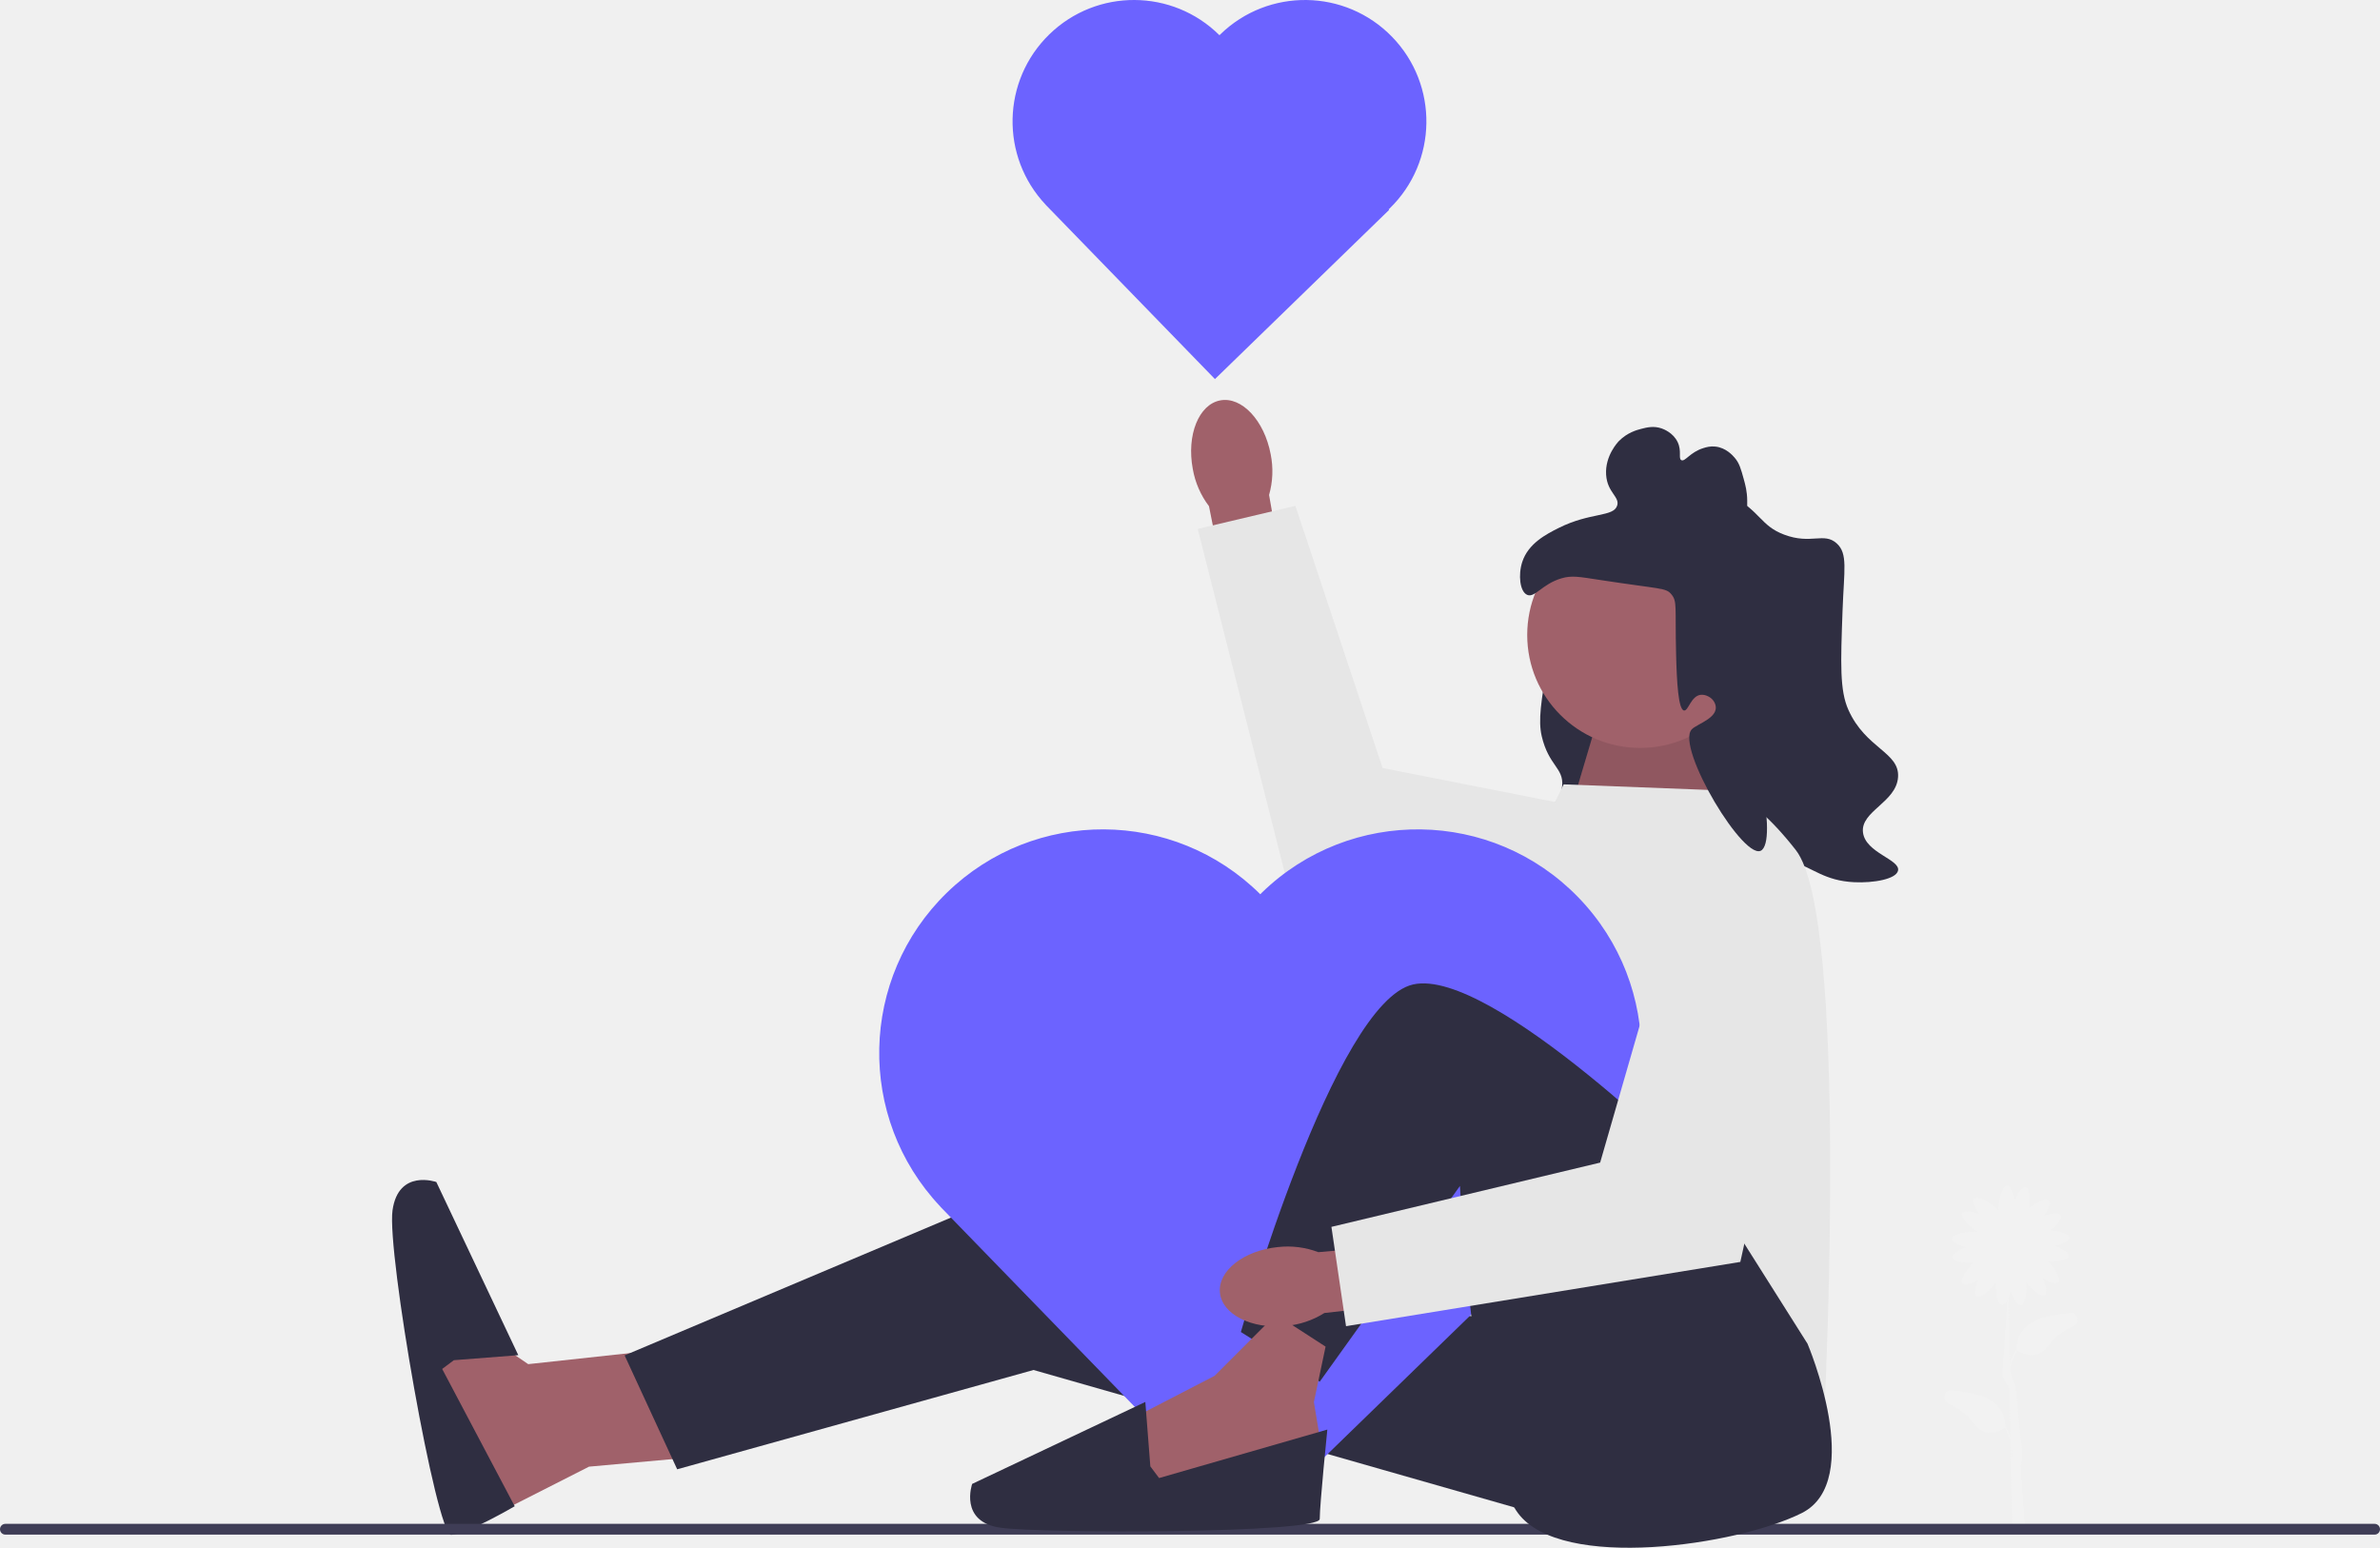
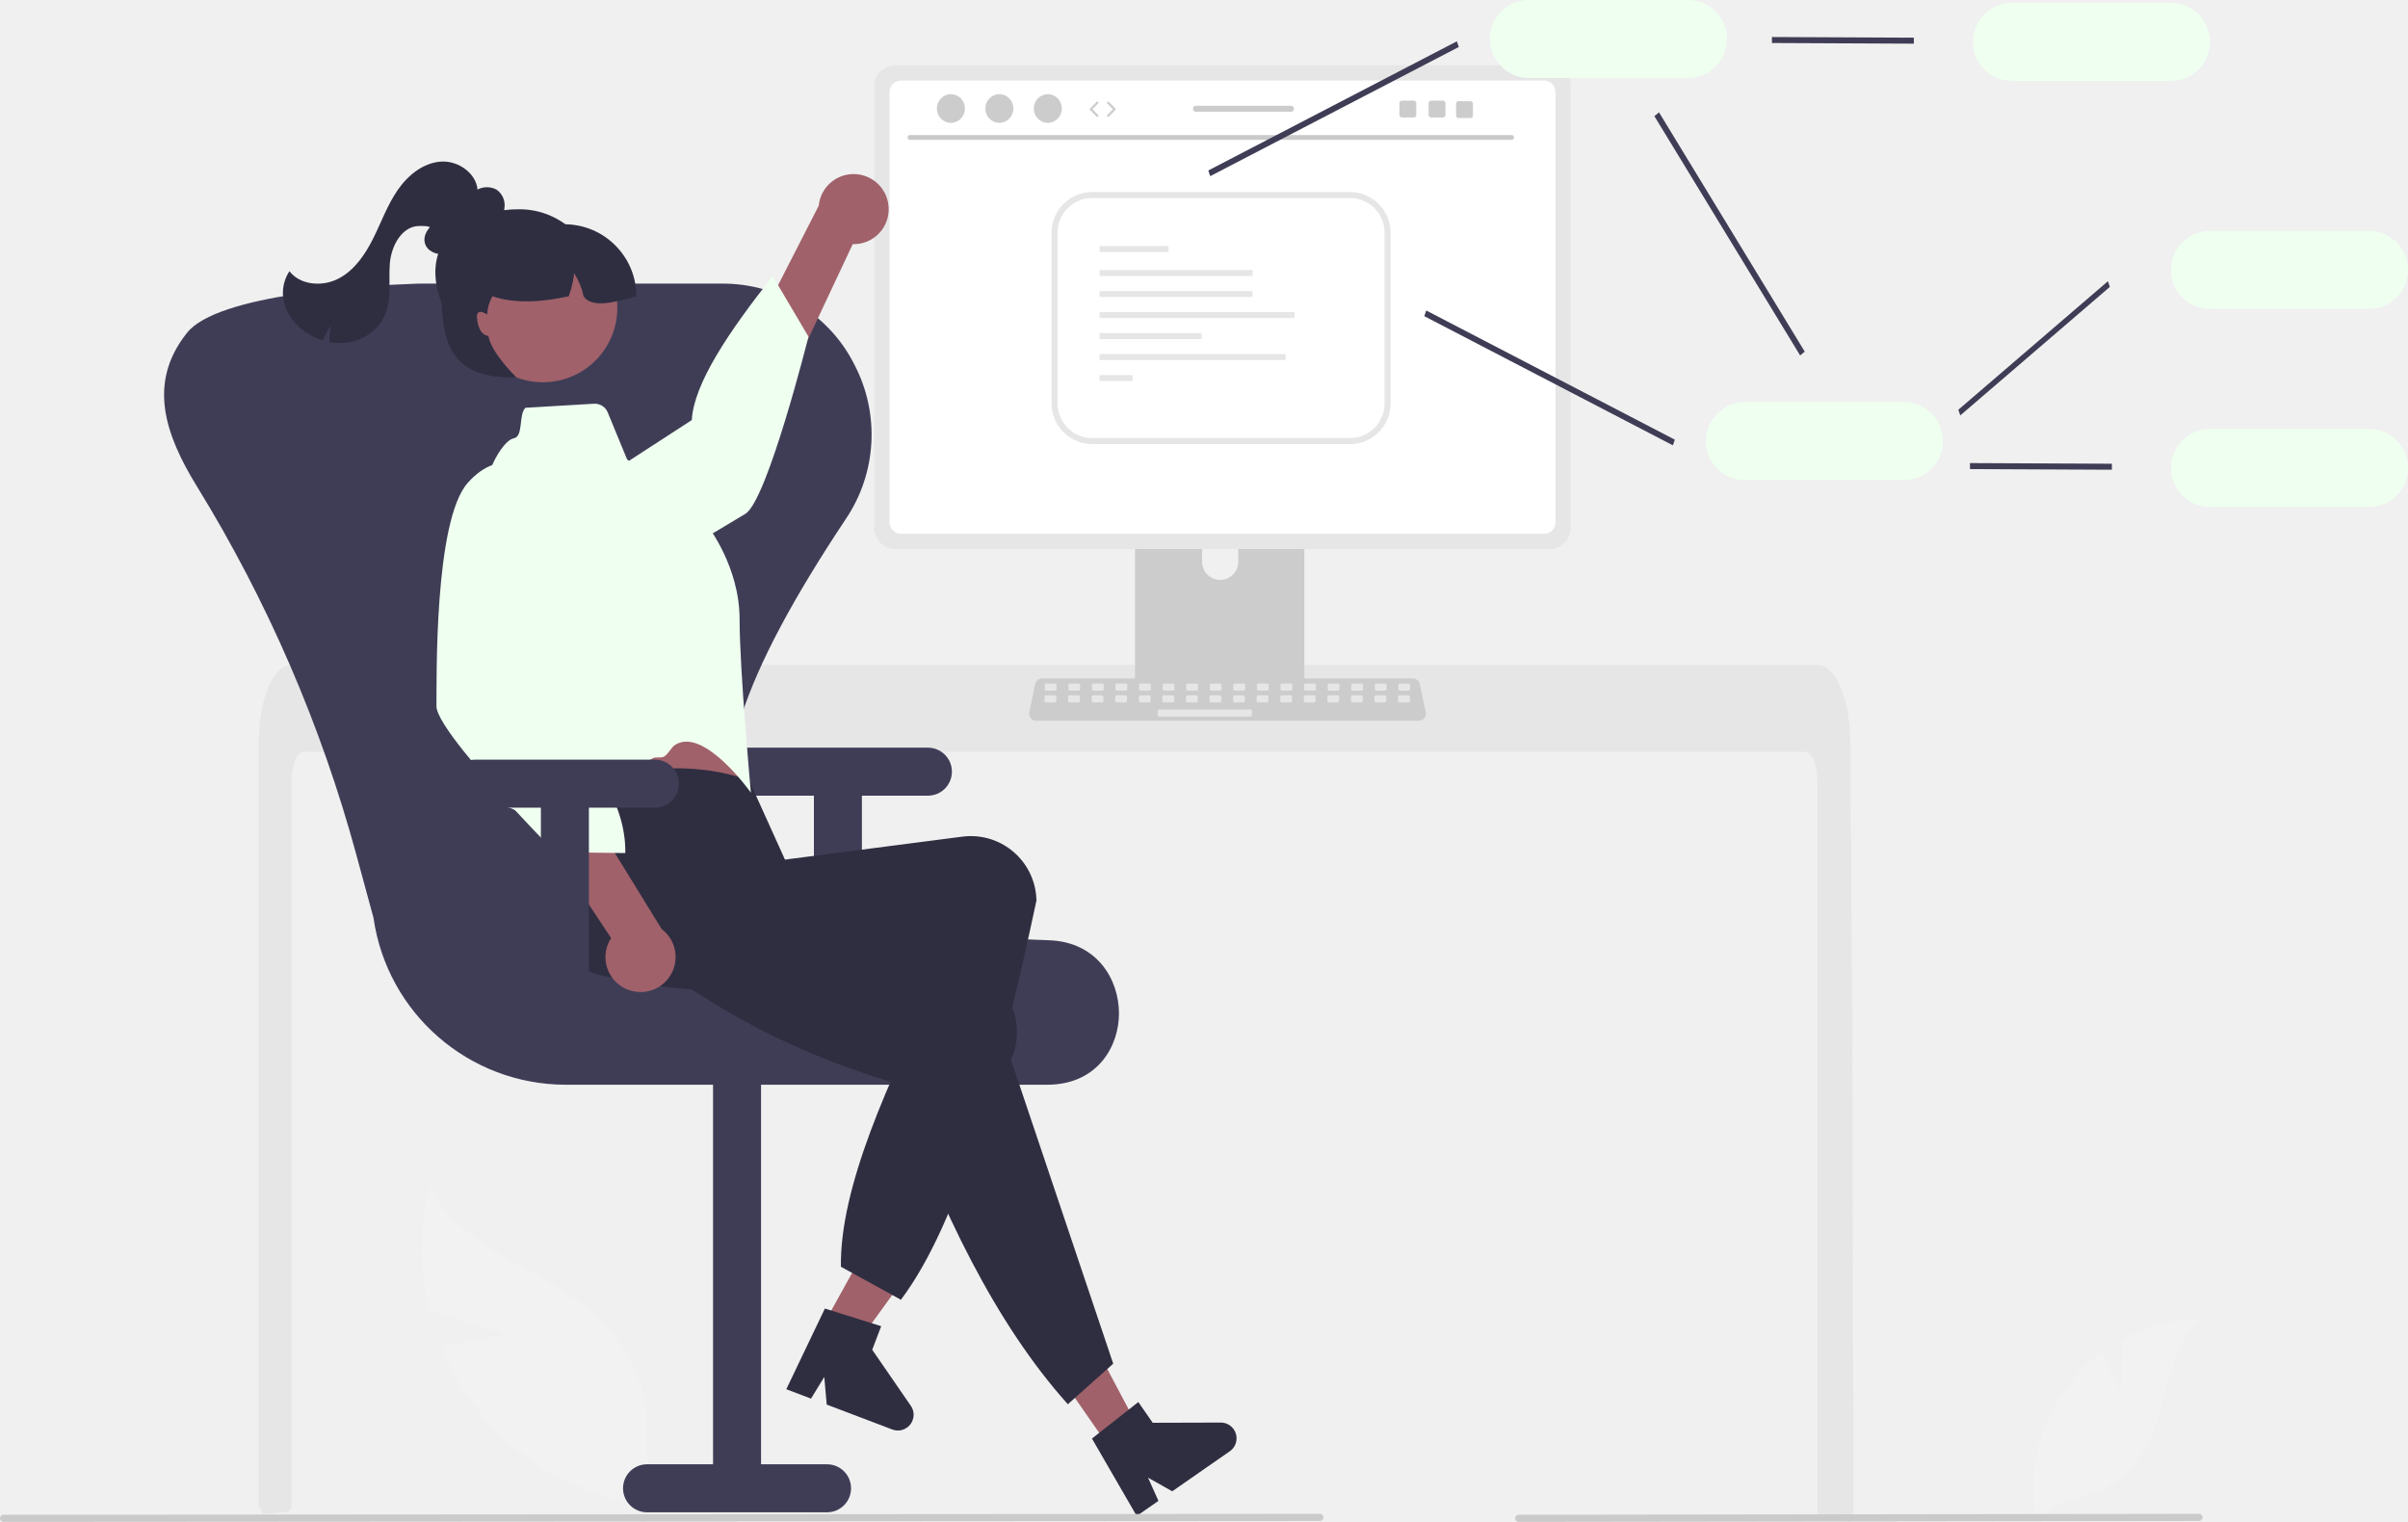
- <svg xmlns="http://www.w3.org/2000/svg" width="524.67" height="341.191" viewBox="0 0 524.67 341.191">
-   <polygon points="146.064 297.497 116.445 300.716 102.28 291.058 94.079 300.716 98.015 321.096 102.523 337.193 129.853 323.313 151.859 321.321 146.064 297.497" fill="#a0616a" />
-   <polygon points="296.088 263.371 224.617 262.084 137.693 298.785 149.283 323.896 227.836 302.004 349.53 336.774 332.789 254.357 296.088 263.371" fill="#2f2e41" />
-   <path d="M100.053,299.844l14.205-1.106-18.069-38.171s-8.37-2.956-9.658,6.249,9.696,71.527,12.916,71.527,14.021-6.302,14.021-6.302l-15.991-30.266,2.576-1.932Z" fill="#2f2e41" />
-   <path d="M456.349,289.393c-1.43,.154-2.99,.385-4.649,.723-7.035,1.433-7.181,6.21-7.12,7.305l-.048-.03c-.707,1.135-1.15,2.283-1.418,3.367l-.322-14.641c.208-.434,.398-.927,.556-1.432,.527,1.622,1.39,3.154,2.134,3.052,.968-.132,1.389-2.979,1.209-5.002,1.23,1.585,3.301,3.279,4.083,2.757,.624-.418,.254-2.137-.427-3.7,1.42,.856,2.993,1.418,3.481,.875,.666-.741-.93-3.271-2.402-4.683,1.97,.184,4.475-.13,4.64-1.027,.135-.739-1.356-1.671-2.952-2.271,1.603-.423,3.102-1.159,3.052-1.888-.059-.866-2.285-1.445-4.205-1.534,1.448-1.133,2.779-2.699,2.372-3.408-.374-.651-2.114-.399-3.72,.175,.95-1.359,1.618-2.889,1.11-3.413-.634-.653-2.883,.474-4.418,1.719,.299-1.94,.148-4.388-.722-4.61-.728-.185-1.759,1.239-2.467,2.79-.313-1.628-.945-3.174-1.676-3.174-1.04,0-1.884,3.137-1.884,5.18,0,.116,.003,.224,.008,.328-.104-.121-.224-.248-.361-.38-1.466-1.424-4.304-3.004-5.028-2.258-.509,.524,.159,2.055,1.11,3.413-1.606-.574-3.346-.826-3.72-.175-.503,.875,1.646,3.059,3.393,4.119-.105-.013-.215-.023-.333-.031-2.039-.139-5.225,.489-5.296,1.527-.05,.729,1.449,1.465,3.052,1.888-1.596,.6-3.087,1.532-2.952,2.271,.164,.897,2.67,1.21,4.64,1.027-1.472,1.412-3.068,3.942-2.402,4.683,.488,.543,2.061-.019,3.481-.875-.682,1.563-1.052,3.282-.427,3.7,.825,.552,3.087-1.369,4.28-3.021-.122,2.022,.362,4.799,1.322,4.909,.401,.046,.827-.382,1.211-1.041l-1.087,15.737c-.254,1.833,1.372,3.029,1.517,3.784l.235,10.657c-.265-.759-.621-1.536-1.102-2.307l-.048,.03c.062-1.095-.084-5.872-7.12-7.305-1.659-.338-3.219-.569-4.649-.723-1.688-.182-2.346,2.129-.821,2.875,2.208,1.081,4.285,2.442,5.368,4.055,2.768,4.123,6.592,1.739,7.136,1.369,.607,1.011,1.006,2.03,1.257,2.999l.125,5.66c-.031,.134-.052,.209-.053,.214l.058,.017,.301,13.697,2.796-.022-1-14c.168-.755,.685-3.328,0-6l-1-11h0c-.002-.008,.057,.289,0,0l-1.304-4.322c.19-1.337,.63-2.841,1.524-4.329,.544,.37,4.368,2.753,7.136-1.369,1.083-1.612,3.16-2.974,5.368-4.055,1.525-.746,.866-3.057-.821-2.875Zm-12.771,32.406l-.053-2.395c.106,.906,.101,1.723,.053,2.395Z" fill="#f2f2f2" />
-   <path d="M0,337.107c0,.66,.53,1.19,1.19,1.19H523.48c.66,0,1.19-.53,1.19-1.19,0-.66-.53-1.19-1.19-1.19H1.19c-.66,0-1.19,.53-1.19,1.19Z" fill="#3f3d56" />
-   <path d="M393.313,117.855c-5.343-2.021-5.023-5.081-12.234-9.014-3.092-1.687-5.561-3.033-9.014-3.219-6.094-.329-10.738,3.195-14.165,5.795-4.99,3.786-7.633,8.034-9.014,10.302-2.318,3.804-3.387,6.979-4.507,10.302-1.647,4.888-2.278,8.548-3.219,14.165-1.406,8.384-2.108,12.576-1.288,16.097,1.522,6.529,4.87,6.982,4.507,10.946-.613,6.696-10.344,7.318-11.59,14.165-1.033,5.68,4.34,12.516,10.302,14.809,3.618,1.392,6.95,.917,16.097-1.932,24.264-7.556,28.158-12.726,36.057-10.302,4.493,1.379,6.949,4.191,13.521,4.507,4.203,.202,9.274-.656,9.658-2.576,.489-2.442-7.15-3.874-7.727-8.37-.605-4.719,7.36-6.63,7.727-12.234,.36-5.49-7.114-6.25-10.946-14.809-1.927-4.305-1.714-10.167-1.288-21.892,.329-9.048,1.206-12.548-1.288-14.809-2.806-2.544-5.648,.316-11.59-1.932Z" fill="#2f2e41" />
-   <polygon points="346.553 177.511 353.636 153.687 374.24 153.043 382.61 182.662 346.553 177.511" fill="#a0616a" />
-   <polygon points="346.553 177.511 353.636 153.687 374.24 153.043 382.61 182.662 346.553 177.511" opacity=".1" />
-   <path d="M378.182,174.194l-33.482-1.288-10.381,21.345-16.018,94.553,84.026,18.994s5.151-105.596-6.439-120.406c-11.59-14.809-17.707-13.2-17.707-13.2Z" fill="#e6e6e6" />
-   <circle cx="361.574" cy="139.977" r="24.9" fill="#a0616a" />
-   <path d="M372.952,160.77c1.253-1.295,6.624-2.687,4.994-5.943-.535-1.069-1.919-1.799-3.045-1.658-2.136,.267-2.705,3.584-3.652,3.457-1.25-.167-1.605-6.125-1.757-12.528-.247-10.405,.291-11.494-1.041-13.091-1.226-1.47-2.116-1.068-15.833-3.174-4.631-.711-6.14-1.004-8.388-.346-4.274,1.251-5.878,4.375-7.564,3.642-1.624-.706-2.013-4.419-1.084-7.261,1.327-4.059,5.268-6.101,8.019-7.478,7.023-3.516,12.113-2.373,12.907-4.954,.595-1.934-2.18-2.847-2.439-6.773-.278-4.21,2.642-7.257,2.828-7.445,1.835-1.857,3.939-2.43,4.855-2.666,1.282-.331,2.785-.72,4.552-.109,.353,.122,2.532,.912,3.533,3.012,.956,2.004,.096,3.644,.824,3.988,.826,.39,1.882-1.748,4.855-2.666,.627-.194,1.508-.457,2.633-.336,2.361,.253,3.848,1.983,4.248,2.449,1.038,1.208,1.368,2.399,2.027,4.779,.339,1.225,.73,2.675,.748,4.627,.012,1.311,.023,2.503-.455,3.836,0,0-.778,2.169-5.234,5.863h0c0-0,1.866-1.851,2.785-1.615,1.573,.405,7.677,2.464,10.675,8.398,1.356,2.683,2.239,2.269,3.306,4.931,.251,.627,2.09,5.419,.066,10.382-1.548,3.796-3.588,3.356-4.746,7.218-.554,1.846-.082,1.929-.834,7.033-.432,2.934-4.244,.599-4.904,1.852-.446,.846,6.261,25.706,2.618,29.15-3.569,3.373-19.196-22.748-15.495-26.574Z" fill="#2f2e41" />
-   <g>
-     <path id="uuid-d56d3225-8ff5-4cfc-a2e4-a63effe3e01d-82" d="M280.123,100.149c-1.396-7.454-6.373-12.775-11.116-11.886-4.743,.889-7.456,7.651-6.059,15.107,.517,2.986,1.742,5.805,3.572,8.22l6.312,31.506,12.453-2.528-5.517-31.461c.832-2.915,.954-5.987,.355-8.959Z" fill="#a0616a" />
-     <polygon points="373.167 182.774 304.788 169.299 285.572 111.503 264.039 116.596 285.641 201.977 363.042 212.161 373.167 182.774" fill="#e6e6e6" />
-   </g>
-   <path d="M269.028,7.567h0c-.067,.065-.129,.134-.195,.199-10.355-10.275-27.031-10.366-37.496-.203h0c-10.503,10.202-10.858,26.951-.797,37.589l-.007,.006,.251,.258h0l37.05,38.148,38.406-37.301-.107-.11c.065-.061,.132-.118,.196-.181h0c10.605-10.3,10.853-27.248,.553-37.853h0c-10.3-10.605-27.248-10.853-37.853-.553Z" fill="#6c63ff" />
-   <path d="M278.191,196.766h0c-.123,.12-.237,.246-.36,.367-19.071-18.925-49.785-19.091-69.06-.375h0c-19.344,18.79-19.997,49.637-1.467,69.23l-.012,.012,.461,.475h0l68.238,70.259,70.734-68.699-.197-.202c.119-.113,.243-.218,.36-.333h0c19.533-18.971,19.988-50.184,1.018-69.717h0c-18.971-19.533-50.184-19.988-69.716-1.018Z" fill="#6c63ff" />
-   <path d="M398.464,296.209s12.878,30.262-1.288,37.345c-14.165,7.083-52.965,12.878-62.54,0-9.575-12.878-12.794-72.115-12.794-72.115l-30.906,43.14-17.385-10.946s20.604-72.758,37.989-76.622,63.744,42.496,63.744,42.496l23.18,36.701Z" fill="#2f2e41" />
-   <polygon points="281.278 289.771 267.757 303.292 249.084 312.95 251.016 329.691 286.429 325.828 290.937 316.813 289.649 309.087 292.224 296.853 281.278 289.771" fill="#a0616a" />
-   <path d="M253.591,323.252l-1.106-14.205-38.171,18.069s-2.956,8.37,6.249,9.658,70.373,1.288,70.373-1.932,1.673-19.702,1.673-19.702l-37.086,10.687-1.932-2.576Z" fill="#2f2e41" />
-   <g>
-     <path id="uuid-a721eaf6-2355-46f2-b485-145c924aea51-83" d="M281.731,274.905c-7.546,.748-13.277,5.248-12.8,10.051,.477,4.802,6.98,8.087,14.529,7.338,3.019-.258,5.933-1.235,8.498-2.851l31.933-3.574-1.446-12.624-31.819,2.786c-2.833-1.08-5.883-1.466-8.895-1.125Z" fill="#a0616a" />
-     <polygon points="372.065 189.325 352.749 256.289 293.512 270.454 296.731 292.346 383.655 278.181 400.47 201.945 372.065 189.325" fill="#e6e6e6" />
-   </g>
+ <svg xmlns="http://www.w3.org/2000/svg" width="802.611" height="507.219" viewBox="0 0 802.611 507.219">
+   <path d="M706.756,463.869l.782-17.576c8.149-4.356,17.238-6.656,26.477-6.702-12.717,10.397-11.127,30.438-19.749,44.419-5.515,8.791-14.728,14.597-25.038,15.779l-10.642,6.516c-2.955-16.475,1.452-33.417,12.06-46.364,2.976-3.56,6.389-6.73,10.157-9.438,2.549,6.72,5.954,13.366,5.954,13.366Z" fill="#f2f2f2" />
+   <path d="M168.805,444.609l-25.68-7.775c-3.368-13.683-3.345-27.982,.067-41.654,10.575,22.709,40.792,27.909,58.207,45.916,10.915,11.461,16.026,27.264,13.888,42.946l5.621,18.181c-25.46-1.838-48.839-14.732-63.977-35.285-4.14-5.739-7.54-11.976-10.122-18.565,10.892-1.235,21.996-3.764,21.996-3.764Z" fill="#f2f2f2" />
+   <path d="M617.773,503.43c-.004,.532-.215,1.042-.59,1.42-.374,.373-.882,.582-1.41,.58h-8.04c-1.101,.004-1.996-.885-2-1.986v-243.154c0-5.36-1.8-9.71-4.01-9.72H101.233c-2.22,.01-4.01,4.36-4.02,9.72v241.65c-.003,1.029-.785,1.889-1.81,1.99-1.62,.16-3.24,.3-4.85,.43-.04,0-.08,.01-.12,.01-.88,.08-1.76,.14-2.64,.21h-.01c-.46-.83-.9-1.68-1.35-2.53-.144-.289-.22-.607-.22-.93V247.68c0-1.48,.06-2.97,.16-4.44,.143-2.019,.393-4.028,.75-6.02,1.69-9.29,5.51-15.58,9.85-15.6h509c.633,.004,1.259,.137,1.84,.39,.853,.377,1.624,.917,2.27,1.59,.877,.912,1.627,1.938,2.23,3.05,2.14,3.77,3.67,9.39,4.21,15.93,0,.06,.01,.12,.01,.18,.14,1.62,.21,3.27,.2,4.92l.14,21.43,.09,12.78,.27,40.1,.1,14.24,.44,167.2Z" fill="#e6e6e6" />
+   <path d="M432.024,147.486h-51.006c-1.503,.002-2.719,1.222-2.717,2.724v80.574h56.447v-80.574c.001-1.504-1.218-2.724-2.721-2.724h-.003Zm-25.331,45.781c-3.32-.015-6.007-2.703-6.023-6.023v-9.293c0-3.326,2.697-6.023,6.023-6.023s6.023,2.697,6.023,6.023v9.293c-.015,3.32-2.703,6.007-6.023,6.023Z" fill="#ccc" />
+   <path d="M378.126,228.207v7.774c.002,.839,.681,1.518,1.52,1.52h53.758c.838-.004,1.516-.682,1.52-1.52v-7.774h-56.797Z" fill="#3f3d56" />
+   <path d="M516.484,21.742h-218.029c-3.9,.006-7.06,3.166-7.066,7.066V175.935c.004,3.901,3.165,7.063,7.066,7.066h218.029c3.901-.004,7.063-3.165,7.066-7.066V28.808c-.006-3.9-3.166-7.06-7.066-7.066Z" fill="#e6e6e6" />
+   <path d="M514.664,26.846h-214.388c-2.088,.005-3.779,1.699-3.779,3.787V174.113c.004,2.086,1.693,3.776,3.779,3.779h214.388c2.086-.004,3.776-1.693,3.779-3.779V30.633c-0-2.088-1.691-3.782-3.779-3.787Z" fill="#fff" />
+   <path d="M472.905,240.206h-127.549c-1.296,0-2.346-1.051-2.346-2.346,0-.162,.017-.324,.05-.483l1.979-9.4c.232-1.083,1.188-1.859,2.296-1.863h123.591c1.108,.004,2.064,.779,2.296,1.863l1.979,9.4c.267,1.268-.545,2.512-1.813,2.779-.159,.033-.321,.05-.483,.05Z" fill="#ccc" />
+   <rect x="348.241" y="227.806" width="3.928" height="2.357" rx=".488" ry=".488" fill="#e6e6e6" />
+   <rect x="356.098" y="227.806" width="3.928" height="2.357" rx=".488" ry=".488" fill="#e6e6e6" />
+   <rect x="363.954" y="227.806" width="3.928" height="2.357" rx=".488" ry=".488" fill="#e6e6e6" />
+   <rect x="371.811" y="227.806" width="3.928" height="2.357" rx=".488" ry=".488" fill="#e6e6e6" />
+   <rect x="379.668" y="227.806" width="3.928" height="2.357" rx=".488" ry=".488" fill="#e6e6e6" />
+   <rect x="387.525" y="227.806" width="3.928" height="2.357" rx=".488" ry=".488" fill="#e6e6e6" />
+   <rect x="395.382" y="227.806" width="3.928" height="2.357" rx=".488" ry=".488" fill="#e6e6e6" />
+   <rect x="403.238" y="227.806" width="3.928" height="2.357" rx=".488" ry=".488" fill="#e6e6e6" />
+   <rect x="411.095" y="227.806" width="3.928" height="2.357" rx=".488" ry=".488" fill="#e6e6e6" />
+   <rect x="418.952" y="227.806" width="3.928" height="2.357" rx=".488" ry=".488" fill="#e6e6e6" />
+   <rect x="426.809" y="227.806" width="3.928" height="2.357" rx=".488" ry=".488" fill="#e6e6e6" />
+   <rect x="434.665" y="227.806" width="3.928" height="2.357" rx=".488" ry=".488" fill="#e6e6e6" />
+   <rect x="442.522" y="227.806" width="3.928" height="2.357" rx=".488" ry=".488" fill="#e6e6e6" />
+   <rect x="450.379" y="227.806" width="3.928" height="2.357" rx=".488" ry=".488" fill="#e6e6e6" />
+   <rect x="458.236" y="227.806" width="3.928" height="2.357" rx=".488" ry=".488" fill="#e6e6e6" />
+   <rect x="466.092" y="227.806" width="3.928" height="2.357" rx=".488" ry=".488" fill="#e6e6e6" />
+   <rect x="348.148" y="231.735" width="3.928" height="2.357" rx=".488" ry=".488" fill="#e6e6e6" />
+   <rect x="356.005" y="231.735" width="3.928" height="2.357" rx=".488" ry=".488" fill="#e6e6e6" />
+   <rect x="363.862" y="231.735" width="3.928" height="2.357" rx=".488" ry=".488" fill="#e6e6e6" />
+   <rect x="371.718" y="231.735" width="3.928" height="2.357" rx=".488" ry=".488" fill="#e6e6e6" />
+   <rect x="379.575" y="231.735" width="3.928" height="2.357" rx=".488" ry=".488" fill="#e6e6e6" />
+   <rect x="387.432" y="231.735" width="3.928" height="2.357" rx=".488" ry=".488" fill="#e6e6e6" />
+   <rect x="395.289" y="231.735" width="3.928" height="2.357" rx=".488" ry=".488" fill="#e6e6e6" />
+   <rect x="403.145" y="231.735" width="3.928" height="2.357" rx=".488" ry=".488" fill="#e6e6e6" />
+   <rect x="411.002" y="231.735" width="3.928" height="2.357" rx=".488" ry=".488" fill="#e6e6e6" />
+   <rect x="418.859" y="231.735" width="3.928" height="2.357" rx=".488" ry=".488" fill="#e6e6e6" />
+   <rect x="426.716" y="231.735" width="3.928" height="2.357" rx=".488" ry=".488" fill="#e6e6e6" />
+   <rect x="434.572" y="231.735" width="3.928" height="2.357" rx=".488" ry=".488" fill="#e6e6e6" />
+   <rect x="442.429" y="231.735" width="3.928" height="2.357" rx=".488" ry=".488" fill="#e6e6e6" />
+   <rect x="450.286" y="231.735" width="3.928" height="2.357" rx=".488" ry=".488" fill="#e6e6e6" />
+   <rect x="458.143" y="231.735" width="3.928" height="2.357" rx=".488" ry=".488" fill="#e6e6e6" />
+   <rect x="466" y="231.735" width="3.928" height="2.357" rx=".488" ry=".488" fill="#e6e6e6" />
+   <rect x="385.861" y="236.449" width="31.427" height="2.357" rx=".488" ry=".488" fill="#e6e6e6" />
+   <path d="M503.887,46.614h-200.602c-.441-.01-.79-.375-.78-.815,.009-.427,.353-.771,.78-.78h200.602c.441,.01,.79,.375,.78,.815-.009,.427-.353,.771-.78,.78Z" fill="#cacaca" />
+   <ellipse cx="316.941" cy="36.166" rx="4.675" ry="4.779" fill="#ccc" />
+   <ellipse cx="333.092" cy="36.166" rx="4.675" ry="4.779" fill="#ccc" />
+   <ellipse cx="349.242" cy="36.166" rx="4.675" ry="4.779" fill="#ccc" />
+   <polygon points="403.381 58.71 402.733 56.817 485.591 13.765 486.238 15.658 403.381 58.71" fill="#3f3d56" />
+   <polygon points="653.381 138.452 652.733 136.559 702.591 93.725 703.238 95.617 653.381 138.452" fill="#3f3d56" />
+   <polygon points="557.591 148.423 474.733 105.371 475.381 103.478 558.238 146.53 557.591 148.423" fill="#3f3d56" />
+   <polygon points="600.006 118.465 551.431 38.719 552.966 37.436 601.54 117.182 600.006 118.465" fill="#3f3d56" />
+   <polygon points="637.914 14.554 590.607 14.336 590.607 12.336 637.914 12.554 637.914 14.554" fill="#3f3d56" />
+   <path d="M723.611,26.959h-53c-7.18,0-13-5.82-13-13s5.82-13,13-13h53c7.18,0,13,5.82,13,13s-5.82,13-13,13h0Z" fill="#effff0" />
+   <path d="M789.611,102.959h-53c-7.18,0-13-5.82-13-13s5.82-13,13-13h53c7.18,0,13,5.82,13,13s-5.82,13-13,13Z" fill="#effff0" />
+   <polygon points="703.914 156.553 656.607 156.336 656.607 154.336 703.914 154.553 703.914 156.553" fill="#3f3d56" />
+   <path d="M789.611,168.959h-53c-7.18,0-13-5.82-13-13s5.82-13,13-13h53c7.18,0,13,5.82,13,13s-5.82,13-13,13Z" fill="#effff0" />
+   <path d="M634.611,160h-53c-7.18,0-13-5.82-13-13s5.82-13,13-13h53c7.18,0,13,5.82,13,13s-5.82,13-13,13Z" fill="#effff0" />
+   <path d="M562.611,26h-53c-7.18,0-13-5.82-13-13s5.82-13,13-13h53c7.18,0,13,5.82,13,13s-5.82,13-13,13Z" fill="#effff0" />
+   <path d="M309.283,249.18h-60c-4.418,0-8,3.582-8,8s3.582,8,8,8h22v62h16v-62h22c4.418,0,8-3.582,8-8s-3.582-8-8-8Z" fill="#3f3d56" />
+   <path d="M348.884,361.517H188.401c-32.159-.118-59.366-23.8-63.916-55.636l-5.681-20.896c-11.758-43.3-29.667-84.69-53.181-122.903-10.747-17.454-16.279-34.349-3.715-50.615,.107-.139,.212-.275,.316-.41,10.077-13.116,60.234-15.956,76.585-16.508,.646-.022,1.294-.033,1.945-.033h99.819c.651,0,1.3,.011,1.945,.033,17.958,.523,34.18,10.863,42.236,26.921,8.597,16.395,7.5,36.185-2.856,51.53-35.063,52.671-45.799,85.697-34.808,107.085,10.631,20.688,43.22,31.265,102.559,33.285,15.946,.543,23.265,12.96,23.316,24.267,.05,11.015-6.986,23.176-22.553,23.848-.506,.021-1.015,.032-1.528,.032Z" fill="#3f3d56" />
+   <path d="M215.663,504.017h60c4.418,0,8-3.582,8-8s-3.582-8-8-8h-22v-135h-16v135h-22c-4.418,0-8,3.582-8,8s3.582,8,8,8Z" fill="#3f3d56" />
+   <polygon points="269.969 449.592 280.305 455.206 307.667 417.375 292.411 409.088 269.969 449.592" fill="#a0616a" />
+   <path d="M274.944,436.111l18.764,5.876-2.987,7.861,12.867,18.675c1.646,2.389,1.044,5.66-1.344,7.306-1.421,.98-3.233,1.198-4.847,.585l-21.844-8.299-.811-9.206-4.424,7.217-8.236-3.129,12.862-26.885Z" fill="#2f2e41" />
+   <path d="M296.084,68.076c.926,6.347-3.469,12.243-9.816,13.169-.677,.099-1.361,.137-2.045,.116l-39.851,84.795-12.499-17.43,41.024-80.181c.63-6.418,6.344-11.11,12.763-10.48,5.37,.527,9.68,4.666,10.424,10.011v0Z" fill="#a0616a" />
+   <path d="M163.835,183.301s-1.068,14.814,15.685,17.719,61.539-25.415,68.894-29.764,21.062-59.061,21.062-59.061l-11.92-20.162c-14.717,18.617-26.275,35.784-26.977,47.97l-66.744,43.297Z" fill="#effff0" />
+   <path d="M183.175,234.327l3.618,15.546s.036,14.335,2.574,16.978c2.521,2.631,57.955-2.651,57.955-2.651,0,0-5.877-23.1-5.799-40.578l-58.349,10.706Z" fill="#a0616a" />
+   <path d="M300.283,433.18l-20-11c-.38-26.025,15.273-61.243,33.84-98.132-41.523,7.141-80.696,9.429-114.579,.79-11.574-3.057-18.55-14.84-15.663-26.458,.132-.548,.284-1.091,.458-1.627,4.055-12.372-5.038-20.128,3.326-33.736,21.996-7.512,42.892-9.634,62-3l11.972,26.471,59.343-7.679c12-1.435,22.89,7.13,24.325,19.13,.007,.055,.013,.109,.019,.164,.08,.644,.132,1.291,.156,1.94-11.999,56.253-25.454,106.869-45.196,133.137Z" fill="#2f2e41" />
+   <path d="M175.12,135.904l22.861-1.35c1.976-.117,3.809,1.033,4.564,2.863l6.46,15.662,26.85,22.192s10.631,13.528,10.655,30.999,3.772,57.91,3.772,57.91c0,0-15.515-21.839-25.091-16.03-1.629,.988-2.202,3.009-3.909,4.03-.851,.509-2.818,.014-3.677,.525-13.196,7.833-26.958,15.486-28.244,14.145-2.525-2.635-5.587-16.098-5.587-16.098l-20.926-76.887c-2.297-8.191-.812-16.98,4.049-23.962,1.462-2.058,2.994-3.59,4.417-3.843,3.196-.681,1.496-7.844,3.806-10.156Z" fill="#effff0" />
+   <polygon points="369.589 482.16 379.239 475.451 357.378 434.207 343.136 444.109 369.589 482.16" fill="#a0616a" />
+   <path d="M371.048,454.486l-15.124,13.518c-24.048-26.796-42.227-64.376-57.633-107.053-40.366-11.822-70.807-30.888-97.382-53.526-9.015-7.629-15.774-17.429-8.085-26.721,.359-.434,.735-.855,1.126-1.26,9.078-9.33,32.101-7.552,45.585-16.1l30.121,32.196-1.895,8.632,56.577,19.165c11.389,3.992,17.387,16.46,13.395,27.85-.02,.056-.039,.112-.059,.167-.212,.614-.45,1.217-.714,1.811l34.087,101.321Z" fill="#2f2e41" />
+   <path d="M363.963,479.44l15.447-12.165,4.8,6.905,22.678-.069c2.901-.009,5.26,2.335,5.269,5.236,.005,1.726-.837,3.345-2.255,4.33l-19.187,13.338-8.055-4.531,3.457,7.728-7.234,5.029-14.92-25.8Z" fill="#2f2e41" />
+   <path d="M208.878,329.673c-5.905-2.506-8.66-9.324-6.153-15.229,.267-.63,.59-1.234,.963-1.807l-51.754-78.102,21.386-1.626,47.202,76.707c5.157,3.873,6.198,11.193,2.325,16.35-3.241,4.315-9.016,5.848-13.969,3.707v0Z" fill="#a0616a" />
+   <path d="M179.121,156.811s-12.103-8.608-23.289,4.198-10.252,65.787-10.357,74.331c-.033,2.675,3.83,8.448,9.153,15.117,2.39,2.994,5.073,6.168,7.831,9.323,1.596,1.826,.221,5.626,1.823,7.401,1.593,1.765,6.164,1.505,7.68,3.143,7.194,7.775,13.039,13.694,13.039,13.694l23.42,.288c.264-17.41-11.659-32.951-26.976-47.97l-2.324-79.524Z" fill="#effff0" />
+   <path d="M155.514,81.008c-2.217,1.6-4.55,3.249-7.256,3.646s-5.873-.911-6.622-3.541c-.916-3.216,1.988-6.144,4.598-8.234l8.276-6.627c1.516-1.344,3.226-2.45,5.074-3.281,1.88-.827,4.034-.755,5.854,.196,1.809,1.221,2.854,3.293,2.763,5.474-.118,2.149-.827,4.224-2.05,5.996-3.104,4.839-8.05,8.2-13.691,9.307" fill="#2f2e41" />
+   <path d="M218.283,253.18h-60c-4.418,0-8,3.582-8,8s3.582,8,8,8h22v62h16v-62h22c4.418,0,8-3.582,8-8s-3.582-8-8-8Z" fill="#3f3d56" />
+   <path d="M159.19,64.224c.241-5.998-6.15-10.748-12.14-10.372s-11.138,4.588-14.535,9.538c-3.396,4.945-5.435,10.673-8.111,16.042s-6.237,10.626-11.553,13.409c-5.315,2.778-12.713,2.283-16.386-2.461-2.317,3.513-2.82,7.92-1.357,11.865,1.504,3.894,4.309,7.149,7.938,9.211,1.445,.857,2.988,1.535,4.596,2.021,.663-1.79,1.596-3.467,2.766-4.975-.529,1.785-.73,3.65-.596,5.507,2.478,.475,5.028,.435,7.49-.118,4.902-1.097,9.002-4.44,11.062-9.021,2.246-5.318,1.102-11.381,1.583-17.133,.476-5.753,3.943-12.321,9.716-12.415,4.396-.072,3.814,.29,6.6,3.692" fill="#2f2e41" />
+   <path d="M199.111,95.742c0,14.359-11.641,26-26,26s-28-16.641-28-31,13.641-21,28-21,26,11.641,26,26Z" fill="#2f2e41" />
+   <circle cx="180.951" cy="102.598" r="24.805" transform="translate(-16.89425 38.3571) rotate(-11.56418)" fill="#a0616a" />
+   <path d="M212.111,98.742c-7.343,2.005-14.757,4.107-17.62,0-.556-2.723-1.611-5.32-3.11-7.66-.282,2.621-.897,5.195-1.83,7.66-9.277,2.016-17.948,2.498-25.44,0-1.03,1.863-1.628,3.934-1.75,6.06-.37-.233-.758-.437-1.16-.61-.482-.272-1.058-.323-1.58-.14-.361,.218-.601,.591-.65,1.01-.05,.417-.029,.84,.06,1.25,.105,1.43,.532,2.818,1.25,4.06,.574,.865,1.485,1.449,2.51,1.61,1.04,5.85,9.32,13.76,9.32,13.76-25,1-25-15.96-25-32l3-6h10v-13h28c13.253,.003,23.997,10.747,24,24Z" fill="#2f2e41" />
+   <path d="M439.947,506.911l-438.75,.307c-.658,.003-1.193-.527-1.197-1.184s.527-1.193,1.184-1.197h.012l438.75-.307c.658,.002,1.189,.537,1.187,1.195-.002,.655-.532,1.185-1.187,1.187Z" fill="#cacaca" />
+   <path d="M732.947,506.911l-226.75,.307c-.658,.003-1.193-.527-1.197-1.184s.527-1.193,1.185-1.197h.012l226.75-.307c.658-.002,1.192,.529,1.195,1.187s-.529,1.192-1.187,1.195h-.008Z" fill="#cacaca" />
+   <path d="M449.974,148h-85.953c-7.465-.008-13.515-6.058-13.523-13.523v-56.953c.008-7.465,6.058-13.515,13.523-13.523h85.953c7.465,.008,13.515,6.058,13.523,13.523v56.953c-.008,7.465-6.058,13.515-13.524,13.523Zm-85.953-82c-6.361,.007-11.516,5.162-11.523,11.523v56.953c.007,6.361,5.162,11.516,11.523,11.523h85.953c6.361-.007,11.516-5.162,11.523-11.523v-56.953c-.007-6.361-5.162-11.516-11.523-11.523l-85.953-0Z" fill="#e6e6e6" />
+   <rect x="366.498" y="82" width="22.991" height="2" fill="#e6e6e6" />
+   <rect x="366.498" y="90" width="51" height="2" fill="#e6e6e6" />
+   <rect x="366.498" y="97" width="51" height="2" fill="#e6e6e6" />
+   <rect x="366.498" y="104" width="65" height="2" fill="#e6e6e6" />
+   <rect x="366.498" y="111" width="34" height="2" fill="#e6e6e6" />
+   <rect x="366.498" y="118" width="62" height="2" fill="#e6e6e6" />
+   <rect x="366.498" y="125" width="11" height="2" fill="#e6e6e6" />
+   <path d="M365.749,38.958c-.097,0-.194-.038-.267-.112l-2.134-2.181c-.142-.145-.142-.378,0-.523l2.134-2.181c.145-.148,.382-.15,.529-.006,.148,.144,.15,.381,.006,.529l-1.878,1.92,1.878,1.92c.144,.148,.142,.384-.006,.529-.073,.071-.167,.107-.261,.107Z" fill="#ccc" />
+   <path d="M369.334,38.958c-.094,0-.189-.035-.261-.107-.148-.144-.15-.381-.006-.529l1.878-1.92-1.878-1.92c-.144-.148-.142-.384,.006-.529,.147-.145,.384-.142,.529,.006l2.134,2.181c.142,.145,.142,.378,0,.523l-2.134,2.181c-.073,.075-.17,.112-.267,.112Z" fill="#ccc" />
+   <path d="M480.958,33.545h-3.967c-.452,0-.819,.366-.819,.819v3.971c0,.452,.366,.819,.819,.819h3.967c.452,0,.823-.366,.823-.819v-3.971c0-.452-.37-.819-.823-.819Z" fill="#ccc" />
+   <path d="M471.235,33.545h-3.967c-.452,0-.819,.366-.819,.819v3.971c0,.452,.366,.819,.819,.819h3.967c.452,0,.823-.366,.823-.819v-3.971c0-.452-.37-.819-.823-.819Z" fill="#ccc" />
+   <path d="M490.119,33.732h-3.967c-.452,0-.819,.366-.819,.819v3.971c0,.452,.366,.819,.819,.819h3.967c.452,0,.823-.366,.823-.819v-3.971c0-.452-.37-.819-.823-.819Z" fill="#ccc" />
+   <path d="M430.319,35.243h-31.713c-.553,0-.998,.449-.998,.998s.445,.998,.998,.998h31.713c.55,0,.998-.449,.998-.998s-.449-.998-.998-.998Z" fill="#ccc" />
</svg>
